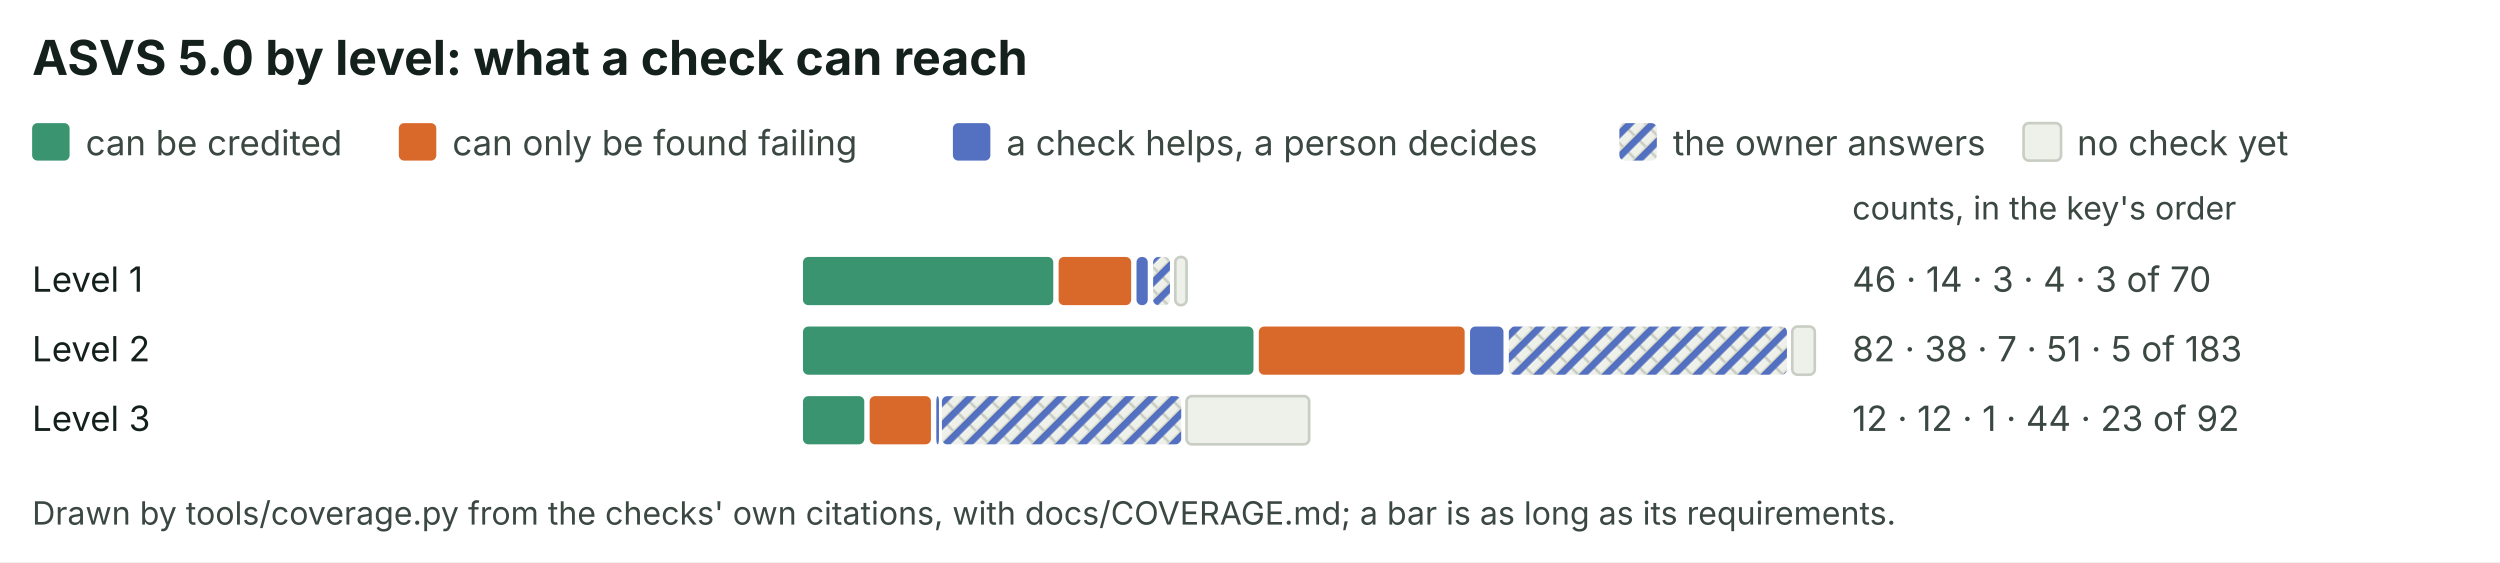
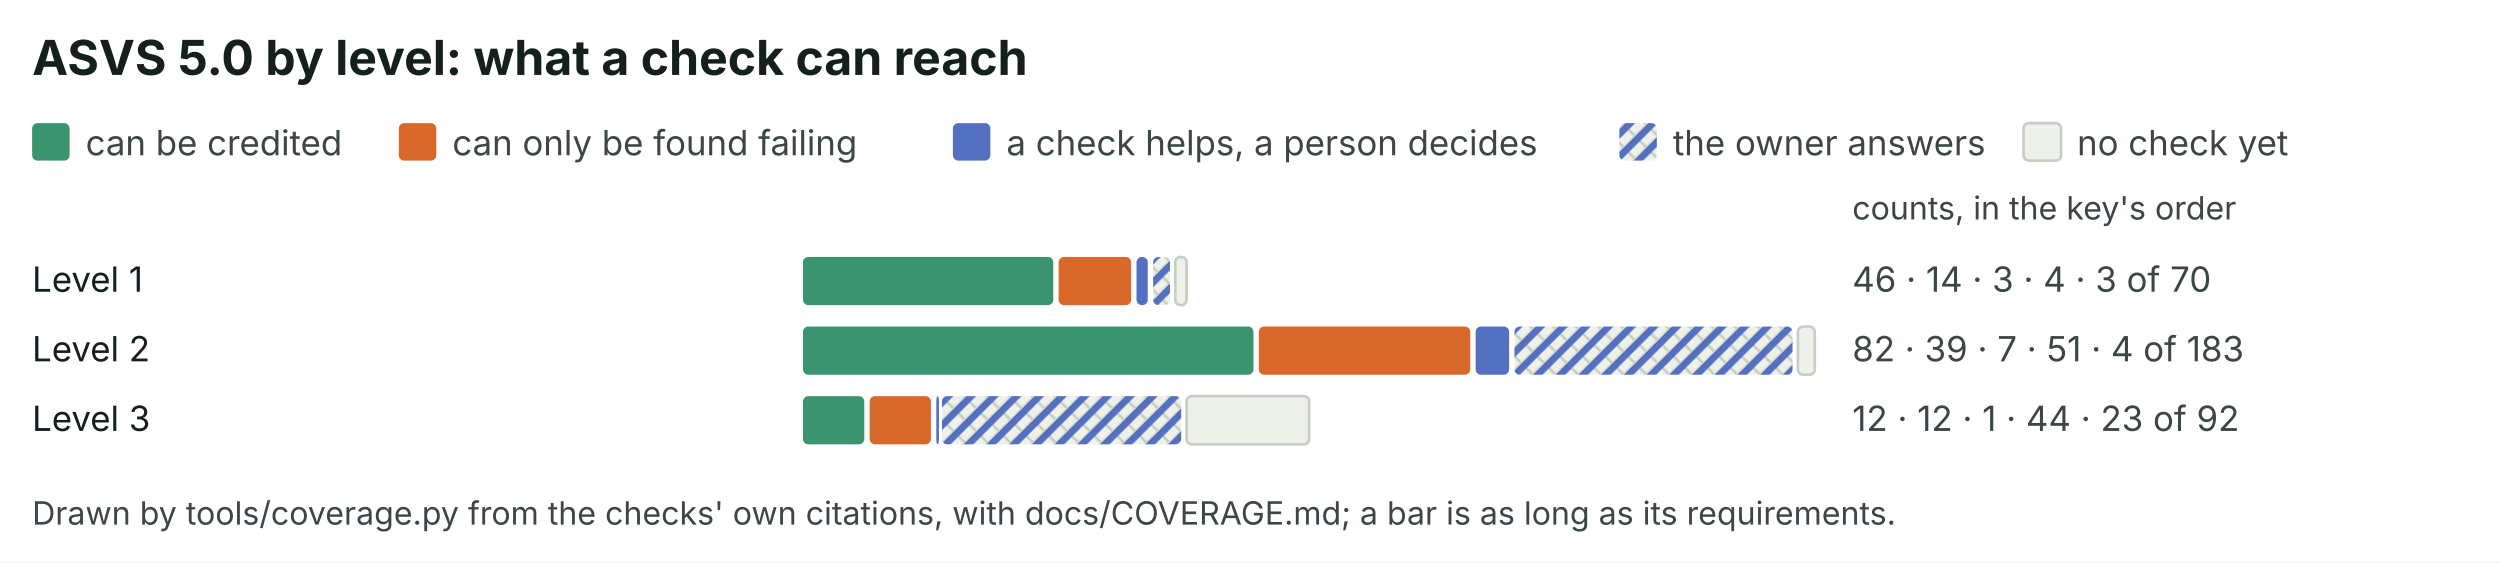
<svg xmlns="http://www.w3.org/2000/svg" viewBox="0 0 934 210" width="934" height="210" role="img" aria-labelledby="t d" font-family="Atkinson Hyperlegible, -apple-system, Segoe UI, sans-serif">
  <style>.bg{fill:#FFFFFF}.ink{fill:#14201C}.soft{fill:#3B4842}.none{fill:#EEF0EA;stroke:#C9CEC4}@media (prefers-color-scheme: dark){.bg{fill:#14201C}.ink{fill:#F3F4EF}.soft{fill:#C9CEC4}.none{fill:#182A23;stroke:#3B4842}}</style>
  <defs>
    <pattern id="owner" width="6" height="6" patternUnits="userSpaceOnUse" patternTransform="rotate(45)">
      <rect class="none" width="6" height="6" />
      <rect width="2.5" height="6" fill="#5470C0" />
    </pattern>
  </defs>
  <rect class="bg" width="934" height="210" />
  <text class="ink" x="12" y="28" font-size="18" font-weight="700">ASVS 5.0 by level: what a check can reach</text>
  <rect fill="#3A9470" x="12" y="46" width="14" height="14" rx="2" />
  <text class="soft" x="32" y="58" font-size="13">can be credited</text>
  <rect fill="#D9692B" x="149" y="46" width="14" height="14" rx="2" />
  <text class="soft" x="169" y="58" font-size="13">can only be found failing</text>
  <rect fill="#5470C0" x="356" y="46" width="14" height="14" rx="2" />
  <text class="soft" x="376" y="58" font-size="13">a check helps, a person decides</text>
  <rect fill="url(#owner)" x="605" y="46" width="14" height="14" rx="2" />
  <text class="soft" x="625" y="58" font-size="13">the owner answers</text>
  <rect class="none" x="756" y="46" width="14" height="14" rx="2" />
  <text class="soft" x="776" y="58" font-size="13">no check yet</text>
  <text class="soft" x="692" y="82" font-size="12">counts, in the key's order</text>
  <text class="ink" x="12" y="109" font-size="13">Level 1</text>
  <rect fill="#3A9470" x="300.0" y="96" width="93.5" height="18" rx="2" />
  <rect fill="#D9692B" x="395.5" y="96" width="27.1" height="18" rx="2" />
  <rect fill="#5470C0" x="424.6" y="96" width="4.2" height="18" rx="2" />
  <rect fill="url(#owner)" x="430.8" y="96" width="6.3" height="18" rx="2" />
  <rect class="none" x="439.1" y="96" width="4.2" height="18" rx="2" />
  <text class="soft" x="692" y="109" font-size="13">46 · 14 · 3 · 4 · 3  of 70</text>
  <text class="ink" x="12" y="135" font-size="13">Level 2</text>
  <rect fill="#3A9470" x="300.0" y="122" width="168.3" height="18" rx="2" />
-   <rect fill="#D9692B" x="470.3" y="122" width="76.9" height="18" rx="2" />
-   <rect fill="#5470C0" x="549.2" y="122" width="12.5" height="18" rx="2" />
-   <rect fill="url(#owner)" x="563.7" y="122" width="103.9" height="18" rx="2" />
-   <rect class="none" x="669.6" y="122" width="8.4" height="18" rx="2" />
-   <text class="soft" x="692" y="135" font-size="13">82 · 38 · 7 · 51 · 5  of 183</text>
+   <rect fill="#D9692B" x="470.3" y="122" width="79.0" height="18" rx="2" />
+   <rect fill="#5470C0" x="551.3" y="122" width="12.5" height="18" rx="2" />
+   <rect fill="url(#owner)" x="565.8" y="122" width="103.9" height="18" rx="2" />
+   <rect class="none" x="671.7" y="122" width="6.3" height="18" rx="2" />
+   <text class="soft" x="692" y="135" font-size="13">82 · 39 · 7 · 51 · 4  of 183</text>
  <text class="ink" x="12" y="161" font-size="13">Level 3</text>
  <rect fill="#3A9470" x="300.0" y="148" width="22.9" height="18" rx="2" />
  <rect fill="#D9692B" x="324.9" y="148" width="22.9" height="18" rx="2" />
  <rect fill="#5470C0" x="349.8" y="148" width="1.0" height="18" rx="2" />
  <rect fill="url(#owner)" x="351.9" y="148" width="89.4" height="18" rx="2" />
  <rect class="none" x="443.3" y="148" width="45.8" height="18" rx="2" />
  <text class="soft" x="692" y="161" font-size="13">12 · 12 · 1 · 44 · 23  of 92</text>
  <text class="soft" x="12" y="196" font-size="12">Drawn by tools/coverage.py from the checks' own citations, with docs/COVERAGE.md; a bar is as long as its requirements.</text>
</svg>
